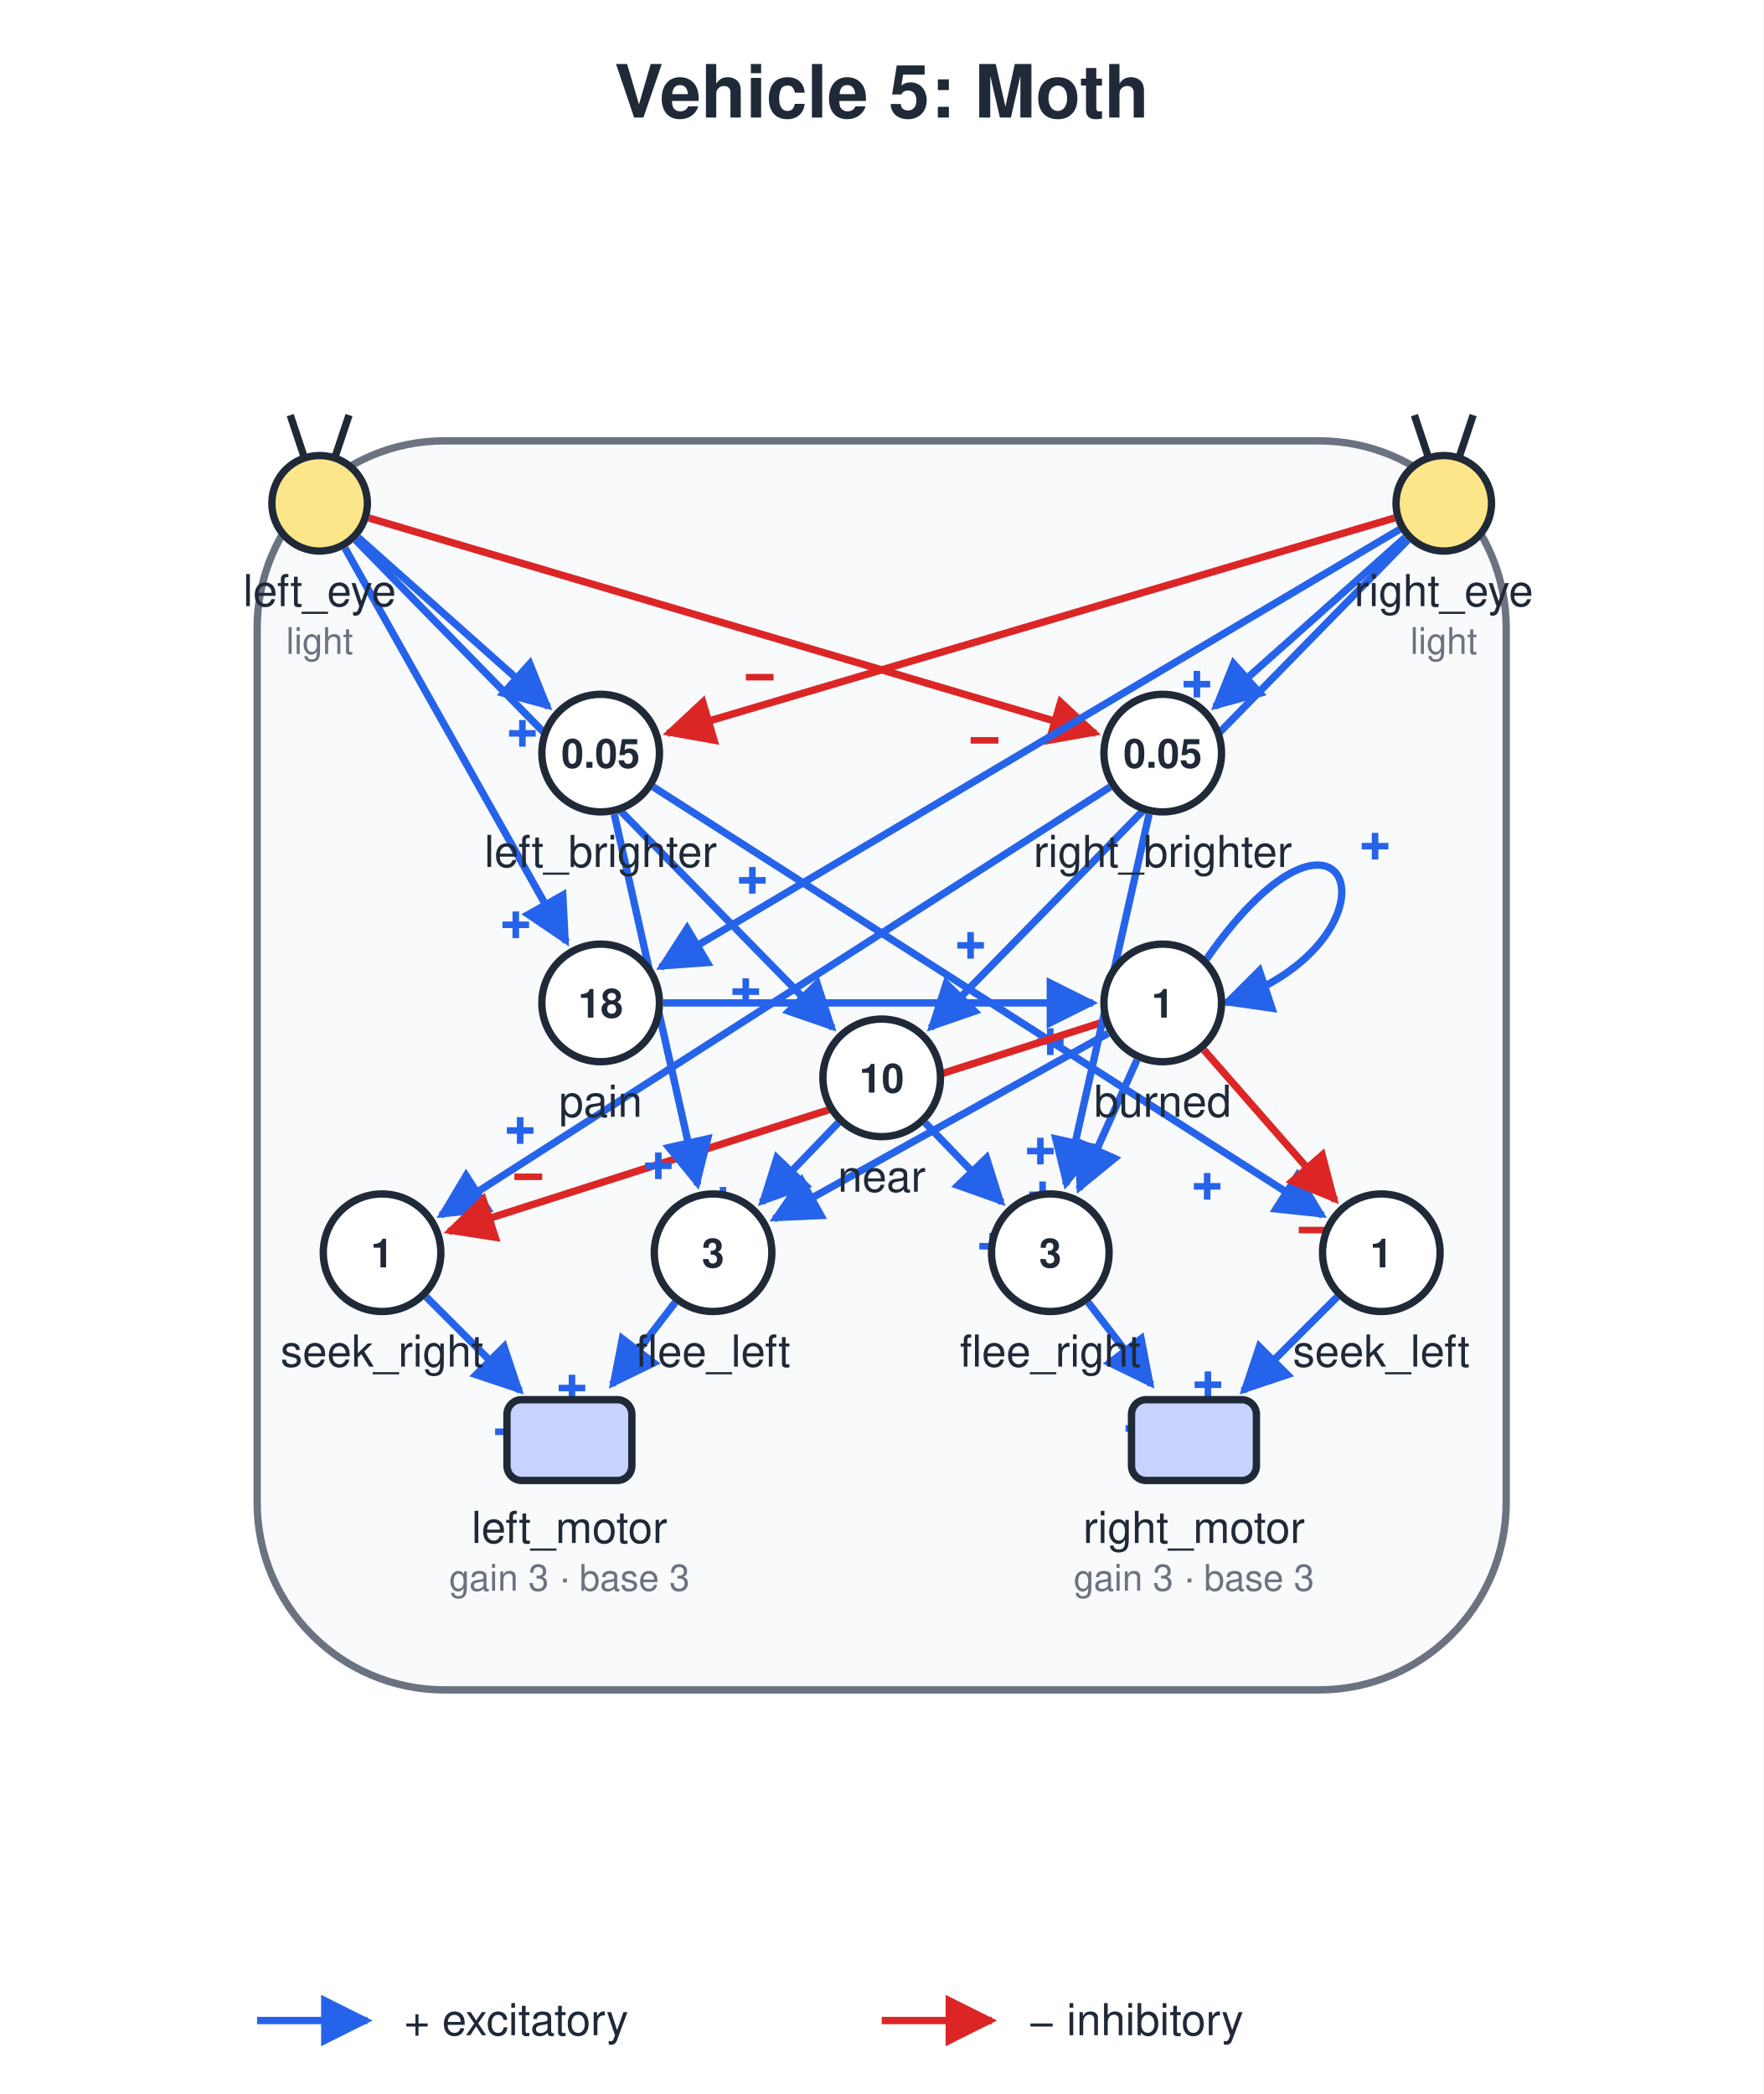
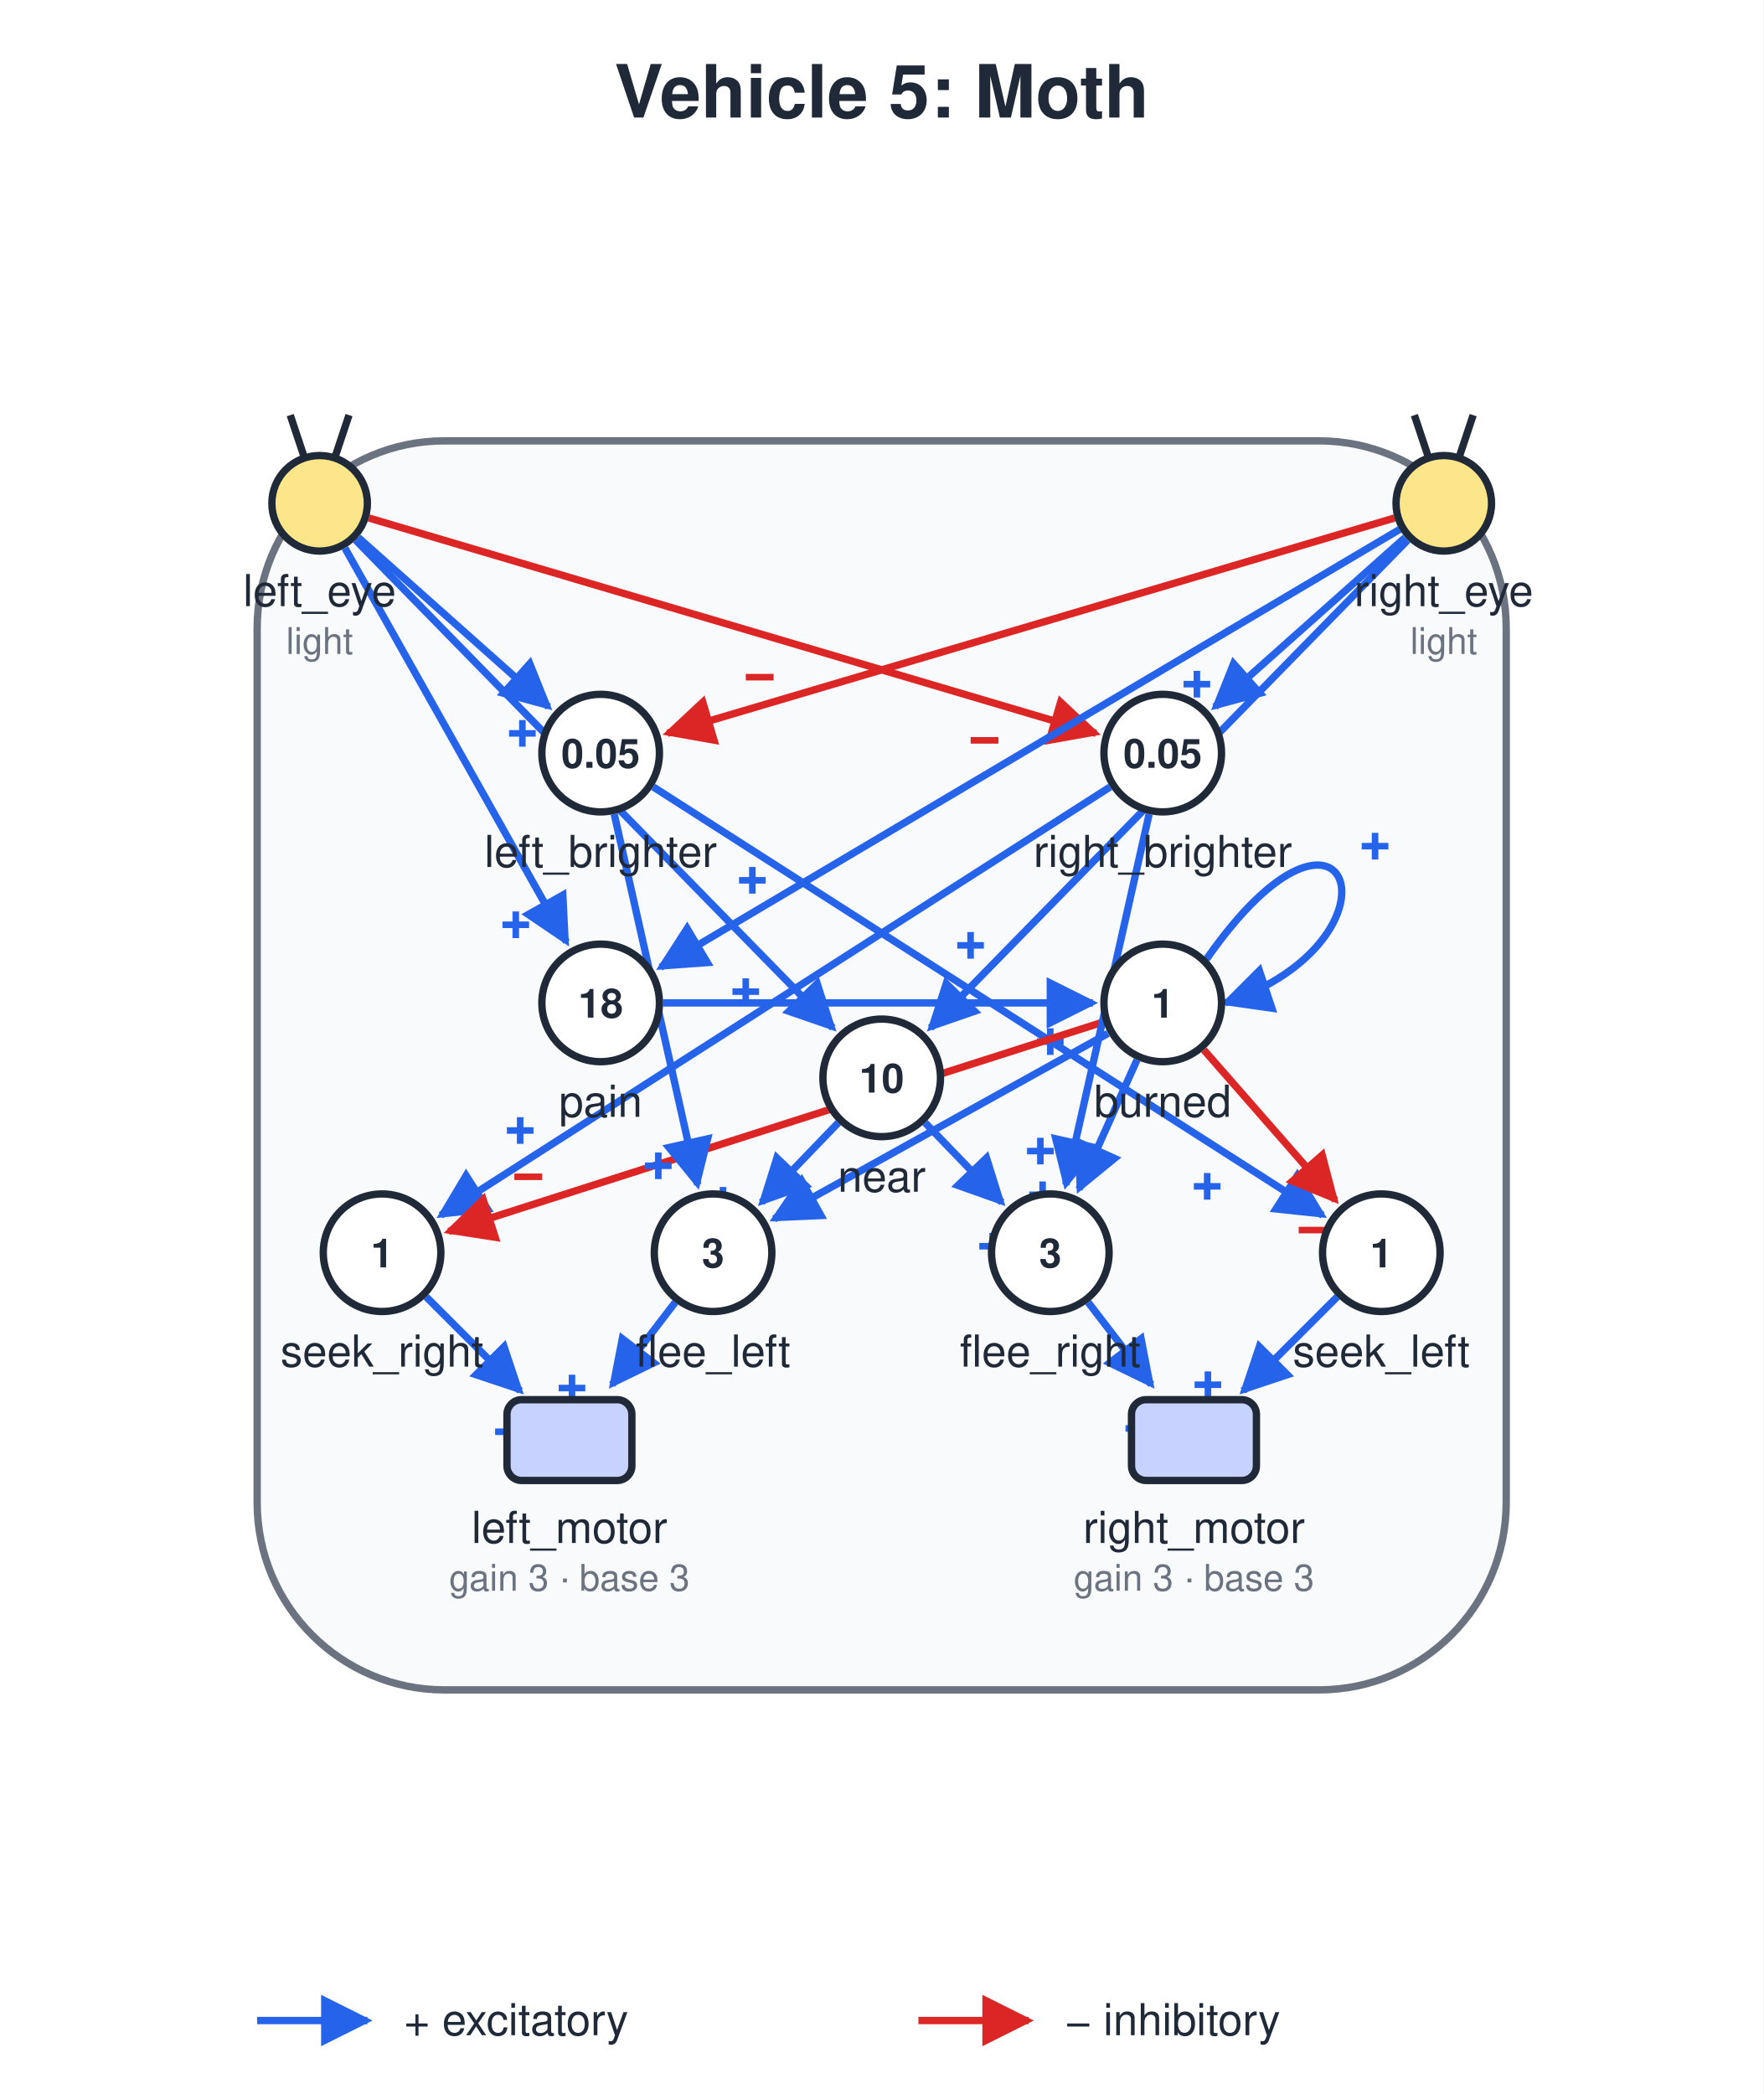
<svg xmlns="http://www.w3.org/2000/svg" width="480" height="570" viewBox="0 0 480 570" font-family="Helvetica, Arial, sans-serif">
  <defs>
    <marker id="arrow-exc" viewBox="0 0 10 10" refX="9" refY="5" markerWidth="7" markerHeight="7" orient="auto-start-reverse">
      <path d="M0,0 L10,5 L0,10 z" fill="#2563eb" />
    </marker>
    <marker id="arrow-inh" viewBox="0 0 10 10" refX="9" refY="5" markerWidth="7" markerHeight="7" orient="auto-start-reverse">
      <path d="M0,0 L10,5 L0,10 z" fill="#dc2626" />
    </marker>
    <marker id="arrow-off" viewBox="0 0 10 10" refX="9" refY="5" markerWidth="7" markerHeight="7" orient="auto-start-reverse">
      <path d="M0,0 L10,5 L0,10 z" fill="#9ca3af" />
    </marker>
+     <marker id="arrow-learn" viewBox="0 0 10 10" refX="9" refY="5" markerWidth="7" markerHeight="7" orient="auto-start-reverse">
+       <path d="M0,0 L10,5 L0,10 z" fill="#7c3aed" />
+     </marker>
  </defs>
  <rect width="480" height="570" fill="white" />
  <text x="240.0" y="32" text-anchor="middle" font-size="20" font-weight="bold" fill="#1f2937">Vehicle 5: Moth</text>
-   <rect x="70.0" y="120" width="340" height="340" rx="51.0" fill="#f9fafb" stroke="#6b7280" stroke-width="2" />
+   <rect x="70" y="120" width="340" height="340" rx="51" fill="#f9fafb" stroke="#6b7280" stroke-width="2" />
  <line x1="97.5" y1="146.3" x2="149.3" y2="192.4" stroke="#2563eb" stroke-width="2" marker-end="url(#arrow-exc)" />
  <text x="142.2" y="203.1" text-anchor="middle" font-size="15" font-weight="bold" fill="#2563eb">+</text>
  <line x1="379.6" y1="141.0" x2="181.7" y2="199.6" stroke="#dc2626" stroke-width="2" marker-end="url(#arrow-inh)" />
  <text x="206.8" y="187.8" text-anchor="middle" font-size="15" font-weight="bold" fill="#dc2626">−</text>
  <line x1="382.5" y1="146.3" x2="330.7" y2="192.4" stroke="#2563eb" stroke-width="2" marker-end="url(#arrow-exc)" />
  <text x="325.8" y="189.7" text-anchor="middle" font-size="15" font-weight="bold" fill="#2563eb">+</text>
  <line x1="100.4" y1="141.0" x2="298.3" y2="199.6" stroke="#dc2626" stroke-width="2" marker-end="url(#arrow-inh)" />
  <text x="268.0" y="205.0" text-anchor="middle" font-size="15" font-weight="bold" fill="#dc2626">−</text>
  <line x1="93.9" y1="149.2" x2="154.2" y2="256.4" stroke="#2563eb" stroke-width="2" marker-end="url(#arrow-exc)" />
  <text x="140.4" y="255.2" text-anchor="middle" font-size="15" font-weight="bold" fill="#2563eb">+</text>
  <line x1="381.0" y1="144.1" x2="179.8" y2="263.3" stroke="#2563eb" stroke-width="2" marker-end="url(#arrow-exc)" />
  <text x="204.8" y="243.1" text-anchor="middle" font-size="15" font-weight="bold" fill="#2563eb">+</text>
  <line x1="96.8" y1="147.0" x2="226.7" y2="279.8" stroke="#2563eb" stroke-width="2" marker-end="url(#arrow-exc)" />
  <text x="203.0" y="273.4" text-anchor="middle" font-size="15" font-weight="bold" fill="#2563eb">+</text>
  <line x1="383.2" y1="147.0" x2="253.3" y2="279.8" stroke="#2563eb" stroke-width="2" marker-end="url(#arrow-exc)" />
  <text x="264.2" y="260.8" text-anchor="middle" font-size="15" font-weight="bold" fill="#2563eb">+</text>
  <line x1="180.5" y1="273.0" x2="297.5" y2="273.0" stroke="#2563eb" stroke-width="2" marker-end="url(#arrow-exc)" />
  <text x="285.9" y="287.0" text-anchor="middle" font-size="15" font-weight="bold" fill="#2563eb">+</text>
  <path d="M328.4,261.1 C367.5,205.0 384.5,256.0 333.5,273.0" fill="none" stroke="#2563eb" stroke-width="2" marker-end="url(#arrow-exc)" />
  <text x="374.3" y="233.8" text-anchor="middle" font-size="15" font-weight="bold" fill="#2563eb">+</text>
  <line x1="177.8" y1="214.2" x2="360.0" y2="330.8" stroke="#2563eb" stroke-width="2" marker-end="url(#arrow-exc)" />
  <text x="328.6" y="326.4" text-anchor="middle" font-size="15" font-weight="bold" fill="#2563eb">+</text>
  <line x1="327.7" y1="285.8" x2="363.5" y2="326.7" stroke="#dc2626" stroke-width="2" marker-end="url(#arrow-inh)" />
  <text x="357.3" y="338.3" text-anchor="middle" font-size="15" font-weight="bold" fill="#dc2626">−</text>
  <line x1="302.2" y1="214.2" x2="120.0" y2="330.8" stroke="#2563eb" stroke-width="2" marker-end="url(#arrow-exc)" />
  <text x="141.6" y="311.2" text-anchor="middle" font-size="15" font-weight="bold" fill="#2563eb">+</text>
  <line x1="300.3" y1="278.2" x2="122.1" y2="335.2" stroke="#dc2626" stroke-width="2" marker-end="url(#arrow-inh)" />
  <text x="143.8" y="323.8" text-anchor="middle" font-size="15" font-weight="bold" fill="#dc2626">−</text>
  <line x1="167.2" y1="221.6" x2="189.9" y2="322.5" stroke="#2563eb" stroke-width="2" marker-end="url(#arrow-exc)" />
  <text x="179.2" y="320.8" text-anchor="middle" font-size="15" font-weight="bold" fill="#2563eb">+</text>
  <line x1="301.6" y1="281.3" x2="210.7" y2="331.8" stroke="#2563eb" stroke-width="2" marker-end="url(#arrow-exc)" />
  <text x="214.2" y="324.5" text-anchor="middle" font-size="15" font-weight="bold" fill="#2563eb">+</text>
  <line x1="228.2" y1="305.6" x2="207.3" y2="327.3" stroke="#2563eb" stroke-width="2" marker-end="url(#arrow-exc)" />
  <text x="196.8" y="330.2" text-anchor="middle" font-size="15" font-weight="bold" fill="#2563eb">+</text>
  <line x1="312.8" y1="221.6" x2="290.1" y2="322.5" stroke="#2563eb" stroke-width="2" marker-end="url(#arrow-exc)" />
  <text x="283.2" y="316.8" text-anchor="middle" font-size="15" font-weight="bold" fill="#2563eb">+</text>
  <line x1="309.5" y1="288.5" x2="293.7" y2="323.7" stroke="#2563eb" stroke-width="2" marker-end="url(#arrow-exc)" />
  <text x="283.8" y="328.7" text-anchor="middle" font-size="15" font-weight="bold" fill="#2563eb">+</text>
  <line x1="251.8" y1="305.6" x2="272.7" y2="327.3" stroke="#2563eb" stroke-width="2" marker-end="url(#arrow-exc)" />
  <text x="270.2" y="342.7" text-anchor="middle" font-size="15" font-weight="bold" fill="#2563eb">+</text>
  <line x1="116.0" y1="353.0" x2="141.6" y2="378.6" stroke="#2563eb" stroke-width="2" marker-end="url(#arrow-exc)" />
  <text x="138.4" y="393.2" text-anchor="middle" font-size="15" font-weight="bold" fill="#2563eb">+</text>
  <line x1="183.8" y1="354.5" x2="166.6" y2="376.9" stroke="#2563eb" stroke-width="2" marker-end="url(#arrow-exc)" />
  <text x="155.7" y="381.3" text-anchor="middle" font-size="15" font-weight="bold" fill="#2563eb">+</text>
  <line x1="364.0" y1="353.0" x2="338.4" y2="378.6" stroke="#2563eb" stroke-width="2" marker-end="url(#arrow-exc)" />
  <text x="328.8" y="380.4" text-anchor="middle" font-size="15" font-weight="bold" fill="#2563eb">+</text>
  <line x1="296.2" y1="354.5" x2="313.4" y2="376.9" stroke="#2563eb" stroke-width="2" marker-end="url(#arrow-exc)" />
  <text x="310.0" y="392.3" text-anchor="middle" font-size="15" font-weight="bold" fill="#2563eb">+</text>
  <line x1="87.0" y1="137.0" x2="79.0" y2="113.0" stroke="#1f2937" stroke-width="2" />
  <line x1="87.0" y1="137.0" x2="95.0" y2="113.0" stroke="#1f2937" stroke-width="2" />
  <circle cx="87.0" cy="137.0" r="13" fill="#fde68a" stroke="#1f2937" stroke-width="2" />
  <text x="87.0" y="165.0" text-anchor="middle" font-size="12" fill="#1f2937">left_eye</text>
  <text x="87.0" y="178.0" text-anchor="middle" font-size="10" fill="#6b7280">light</text>
  <line x1="393.0" y1="137.0" x2="385.0" y2="113.0" stroke="#1f2937" stroke-width="2" />
  <line x1="393.0" y1="137.0" x2="401.0" y2="113.0" stroke="#1f2937" stroke-width="2" />
  <circle cx="393.0" cy="137.0" r="13" fill="#fde68a" stroke="#1f2937" stroke-width="2" />
  <text x="393.0" y="165.0" text-anchor="middle" font-size="12" fill="#1f2937">right_eye</text>
  <text x="393.0" y="178.0" text-anchor="middle" font-size="10" fill="#6b7280">light</text>
  <circle cx="163.5" cy="205.0" r="16" fill="white" stroke="#1f2937" stroke-width="2" />
  <text x="163.5" y="209.0" text-anchor="middle" font-size="11" font-weight="bold" fill="#1f2937">0.05</text>
  <text x="163.5" y="236.0" text-anchor="middle" font-size="12" fill="#1f2937">left_brighter</text>
  <circle cx="316.5" cy="205.0" r="16" fill="white" stroke="#1f2937" stroke-width="2" />
  <text x="316.5" y="209.0" text-anchor="middle" font-size="11" font-weight="bold" fill="#1f2937">0.05</text>
  <text x="316.5" y="236.0" text-anchor="middle" font-size="12" fill="#1f2937">right_brighter</text>
  <circle cx="163.5" cy="273.0" r="16" fill="white" stroke="#1f2937" stroke-width="2" />
  <text x="163.5" y="277.0" text-anchor="middle" font-size="11" font-weight="bold" fill="#1f2937">18</text>
  <text x="163.5" y="304.0" text-anchor="middle" font-size="12" fill="#1f2937">pain</text>
  <circle cx="240.0" cy="293.4" r="16" fill="white" stroke="#1f2937" stroke-width="2" />
  <text x="240.0" y="297.4" text-anchor="middle" font-size="11" font-weight="bold" fill="#1f2937">10</text>
  <text x="240.0" y="324.4" text-anchor="middle" font-size="12" fill="#1f2937">near</text>
  <circle cx="316.5" cy="273.0" r="16" fill="white" stroke="#1f2937" stroke-width="2" />
  <text x="316.5" y="277.0" text-anchor="middle" font-size="11" font-weight="bold" fill="#1f2937">1</text>
  <text x="316.5" y="304.0" text-anchor="middle" font-size="12" fill="#1f2937">burned</text>
  <circle cx="376.0" cy="341.0" r="16" fill="white" stroke="#1f2937" stroke-width="2" />
  <text x="376.0" y="345.0" text-anchor="middle" font-size="11" font-weight="bold" fill="#1f2937">1</text>
  <text x="376.0" y="372.0" text-anchor="middle" font-size="12" fill="#1f2937">seek_left</text>
  <circle cx="104.0" cy="341.0" r="16" fill="white" stroke="#1f2937" stroke-width="2" />
  <text x="104.0" y="345.0" text-anchor="middle" font-size="11" font-weight="bold" fill="#1f2937">1</text>
  <text x="104.0" y="372.0" text-anchor="middle" font-size="12" fill="#1f2937">seek_right</text>
  <circle cx="194.1" cy="341.0" r="16" fill="white" stroke="#1f2937" stroke-width="2" />
  <text x="194.1" y="345.0" text-anchor="middle" font-size="11" font-weight="bold" fill="#1f2937">3</text>
  <text x="194.1" y="372.0" text-anchor="middle" font-size="12" fill="#1f2937">flee_left</text>
  <circle cx="285.9" cy="341.0" r="16" fill="white" stroke="#1f2937" stroke-width="2" />
  <text x="285.9" y="345.0" text-anchor="middle" font-size="11" font-weight="bold" fill="#1f2937">3</text>
  <text x="285.9" y="372.0" text-anchor="middle" font-size="12" fill="#1f2937">flee_right</text>
  <rect x="138.0" y="381.0" width="34" height="22" rx="4" fill="#c7d2fe" stroke="#1f2937" stroke-width="2" />
  <text x="155.0" y="420.0" text-anchor="middle" font-size="12" fill="#1f2937">left_motor</text>
  <text x="155.0" y="433.0" text-anchor="middle" font-size="10" fill="#6b7280">gain 3 · base 3</text>
  <rect x="308.0" y="381.0" width="34" height="22" rx="4" fill="#c7d2fe" stroke="#1f2937" stroke-width="2" />
  <text x="325.0" y="420.0" text-anchor="middle" font-size="12" fill="#1f2937">right_motor</text>
  <text x="325.0" y="433.0" text-anchor="middle" font-size="10" fill="#6b7280">gain 3 · base 3</text>
  <line x1="70" y1="550.0" x2="100" y2="550.0" stroke="#2563eb" stroke-width="2" marker-end="url(#arrow-exc)" />
  <text x="110" y="554.0" font-size="12" fill="#1f2937">+ excitatory</text>
-   <line x1="240" y1="550.0" x2="270" y2="550.0" stroke="#dc2626" stroke-width="2" marker-end="url(#arrow-inh)" />
-   <text x="280" y="554.0" font-size="12" fill="#1f2937">− inhibitory</text>
+   <line x1="250" y1="550.0" x2="280" y2="550.0" stroke="#dc2626" stroke-width="2" marker-end="url(#arrow-inh)" />
+   <text x="290" y="554.0" font-size="12" fill="#1f2937">− inhibitory</text>
</svg>
